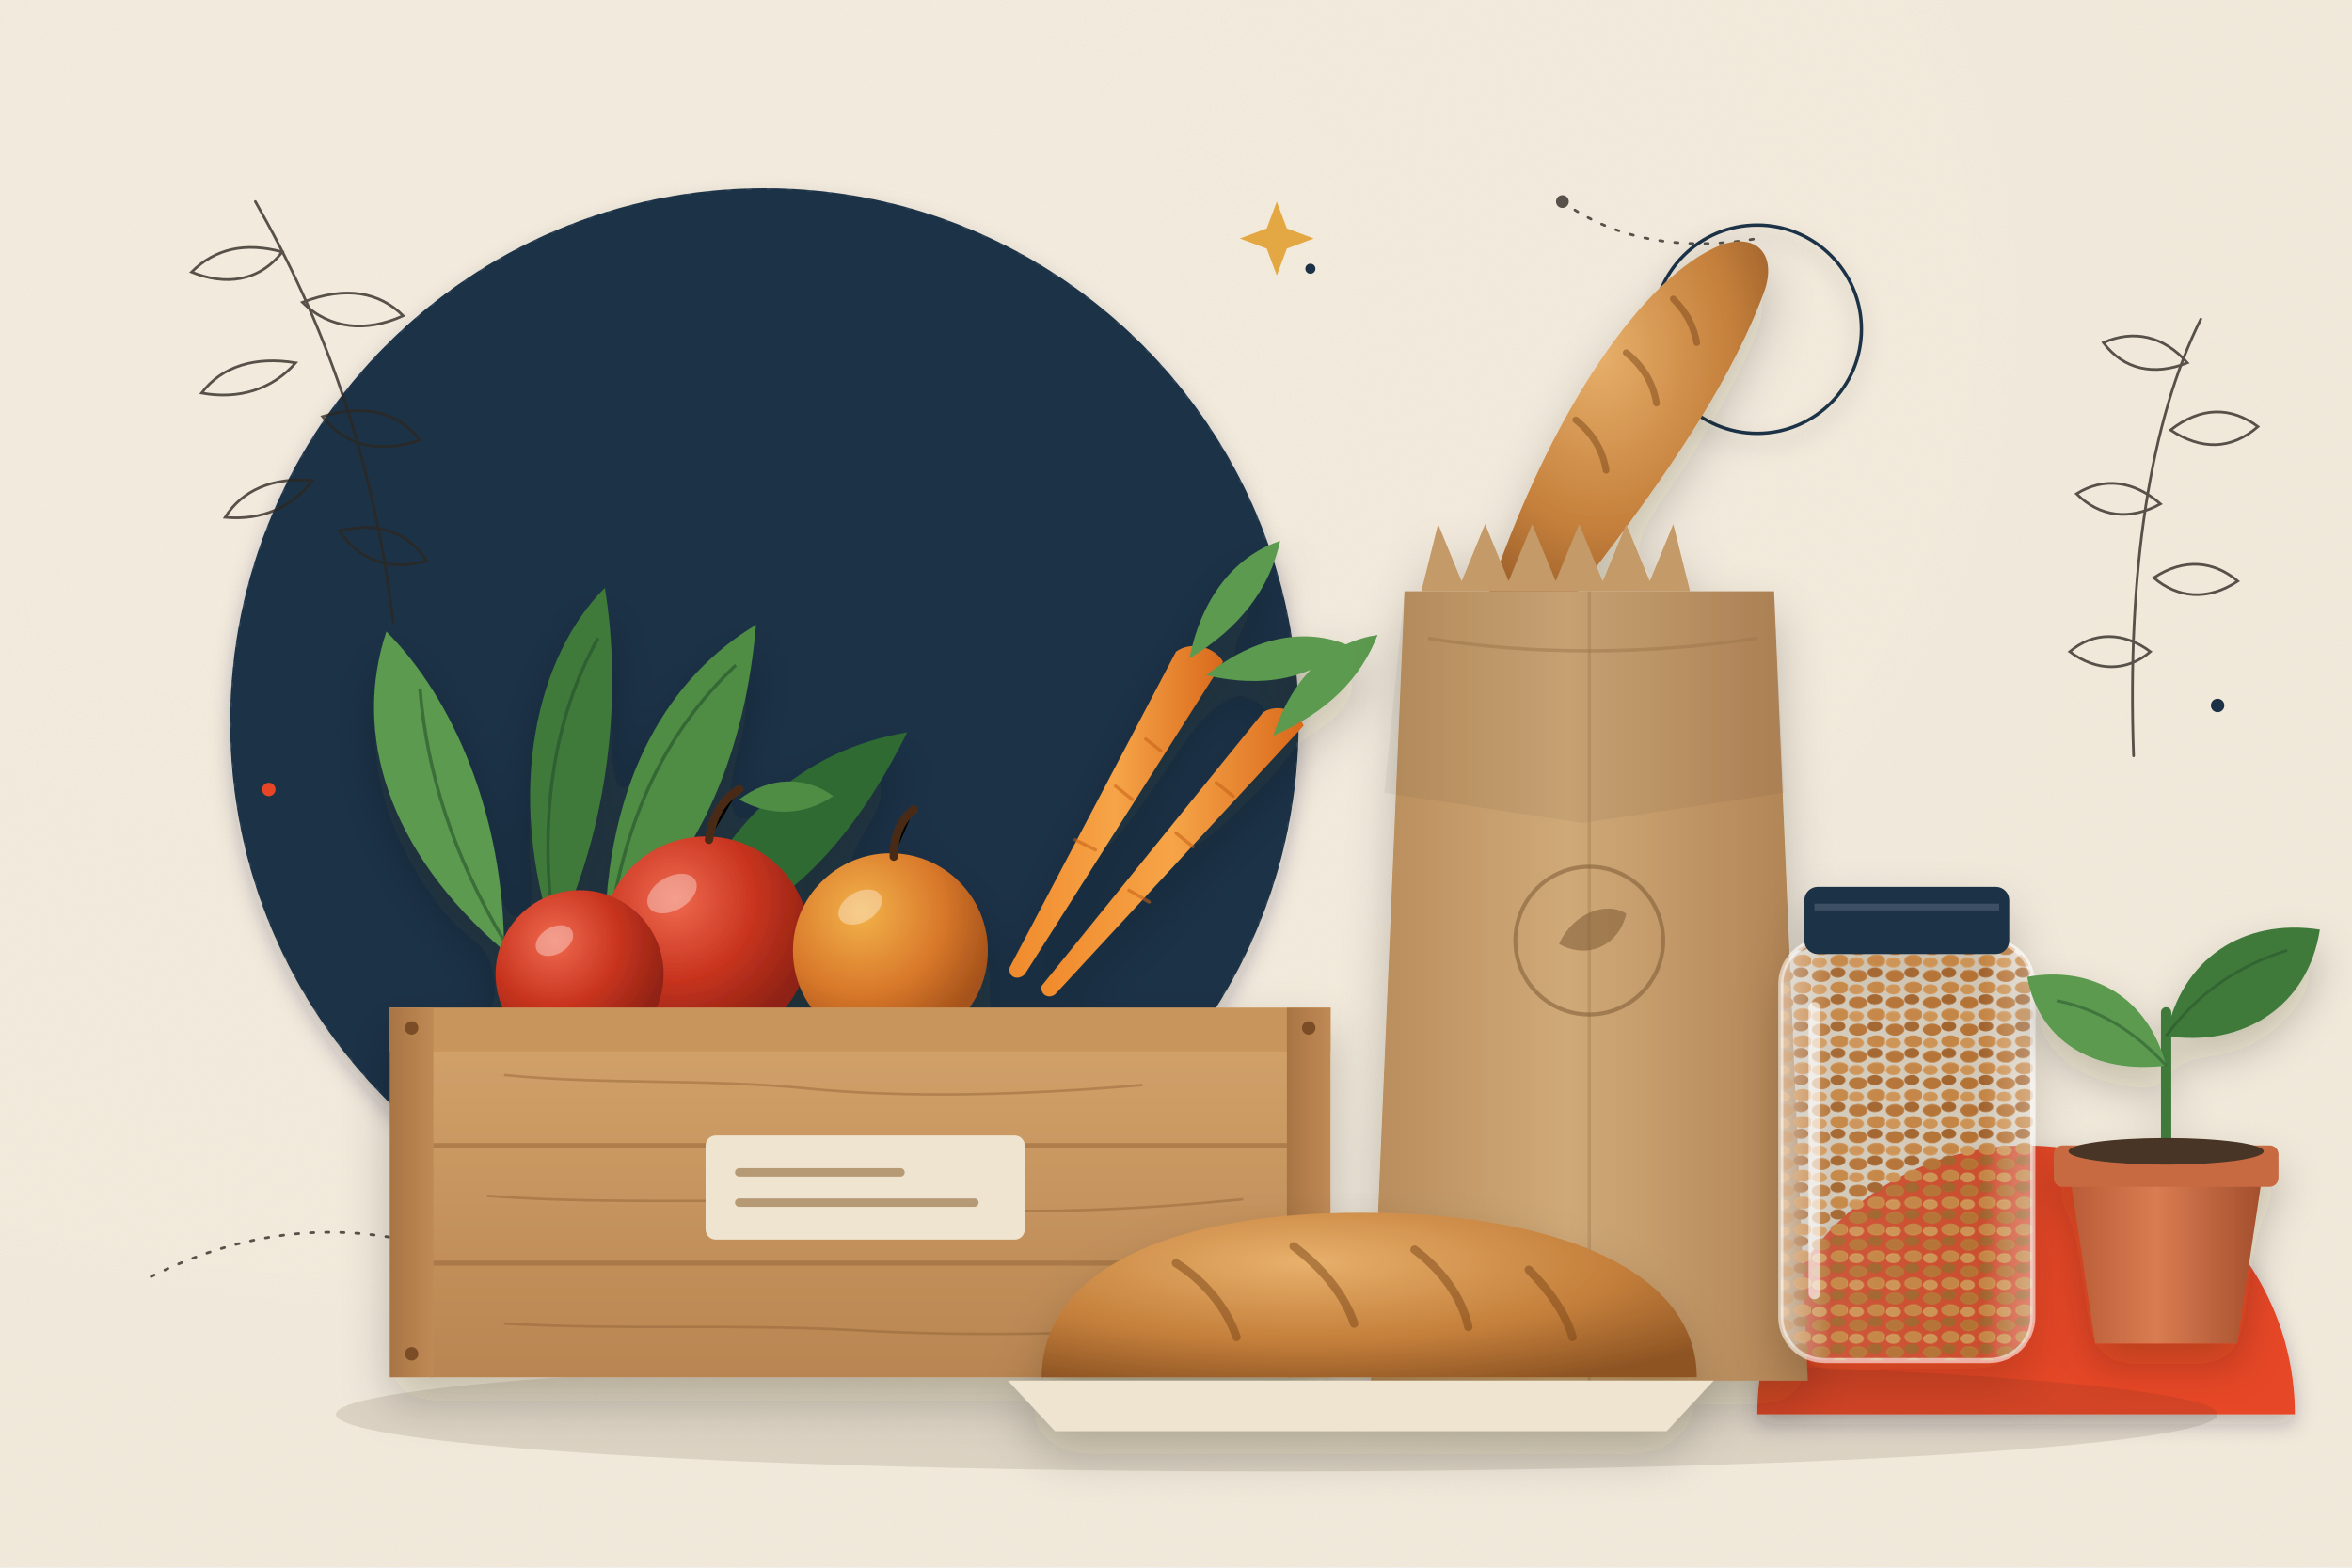
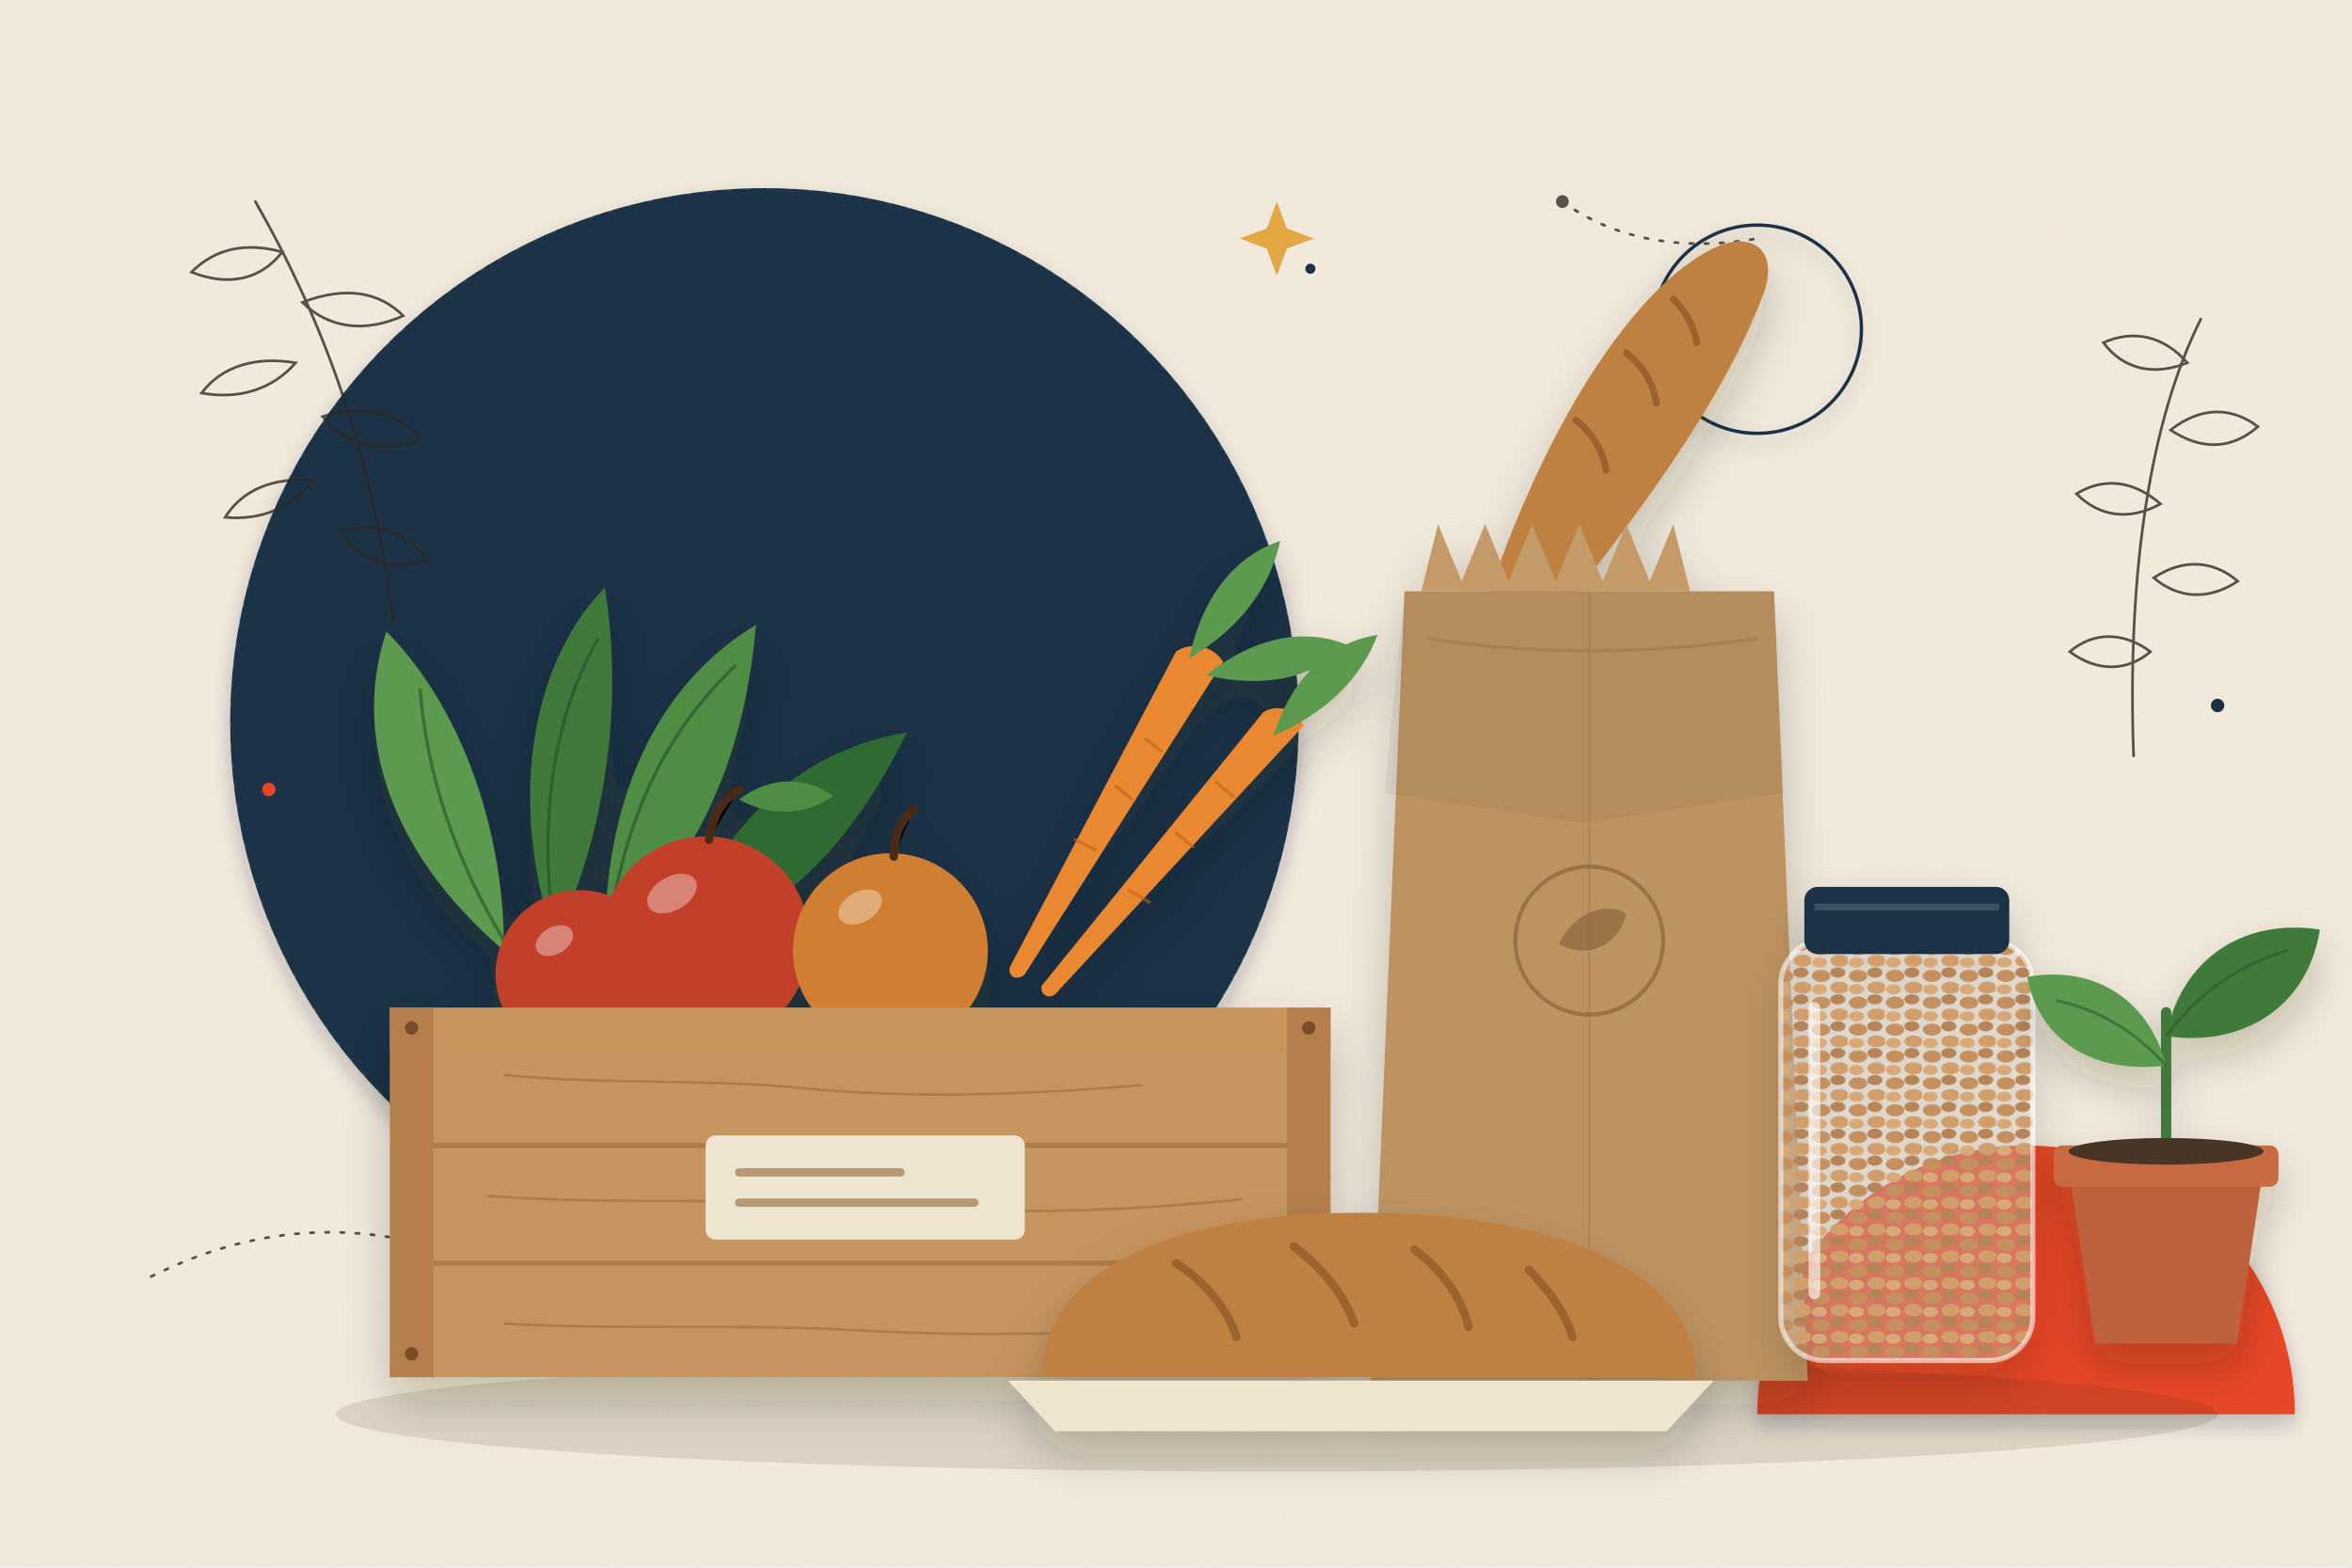
<svg xmlns="http://www.w3.org/2000/svg" viewBox="0 0 1400 933" role="img" aria-labelledby="t">
  <defs>
    <filter id="paper" x="0" y="0" width="100%" height="100%">
      <feTurbulence type="fractalNoise" baseFrequency=".85" numOctaves="3" seed="7" />
      <feColorMatrix values="0 0 0 0 .55  0 0 0 0 .47  0 0 0 0 .36  0 0 0 .07 0" />
      <feComposite in2="SourceGraphic" operator="in" />
      <feBlend in="SourceGraphic" mode="multiply" />
    </filter>
    <filter id="soft" x="-20%" y="-20%" width="140%" height="160%">
      <feDropShadow dx="0" dy="14" stdDeviation="14" flood-color="#2a1d10" flood-opacity=".22" />
    </filter>
    <filter id="cut" x="-10%" y="-10%" width="120%" height="130%">
      <feDropShadow dx="0" dy="6" stdDeviation="6" flood-color="#14293a" flood-opacity=".25" />
    </filter>
-     <radialGradient id="light" cx="22%" cy="20%" r="85%">
-       <stop offset="0" stop-color="#fffaf0" />
-       <stop offset=".6" stop-color="#f3ebdd" />
-       <stop offset="1" stop-color="#e8dcc8" />
-     </radialGradient>
-     <linearGradient id="wood" x1="0" x2="0" y1="0" y2="1">
-       <stop offset="0" stop-color="#d4a46c" />
-       <stop offset="1" stop-color="#b98551" />
-     </linearGradient>
-     <linearGradient id="wood2" x1="0" x2="1">
-       <stop offset="0" stop-color="#a87443" />
-       <stop offset="1" stop-color="#c08a55" />
-     </linearGradient>
-     <linearGradient id="kraft" x1="0" x2="1">
-       <stop offset="0" stop-color="#b98d5c" />
-       <stop offset=".45" stop-color="#d0a978" />
-       <stop offset="1" stop-color="#b08253" />
-     </linearGradient>
-     <radialGradient id="apple" cx="35%" cy="30%" r="70%">
-       <stop offset="0" stop-color="#f06a4f" />
-       <stop offset=".55" stop-color="#c8341f" />
-       <stop offset="1" stop-color="#8e2213" />
-     </radialGradient>
-     <radialGradient id="apple2" cx="35%" cy="30%" r="70%">
-       <stop offset="0" stop-color="#f3b24a" />
-       <stop offset=".6" stop-color="#d8782a" />
-       <stop offset="1" stop-color="#a5521b" />
-     </radialGradient>
-     <linearGradient id="carrot" x1="0" x2="1">
-       <stop offset="0" stop-color="#f08a2c" />
-       <stop offset=".5" stop-color="#f6a447" />
-       <stop offset="1" stop-color="#d9691c" />
-     </linearGradient>
-     <radialGradient id="bread" cx="40%" cy="30%" r="80%">
-       <stop offset="0" stop-color="#e7b06b" />
-       <stop offset=".6" stop-color="#c47f3b" />
-       <stop offset="1" stop-color="#8e5524" />
-     </radialGradient>
-     <linearGradient id="glass" x1="0" x2="1">
-       <stop offset="0" stop-color="#ffffff" stop-opacity=".5" />
-       <stop offset=".2" stop-color="#ffffff" stop-opacity=".08" />
-       <stop offset=".8" stop-color="#ffffff" stop-opacity=".04" />
-       <stop offset="1" stop-color="#ffffff" stop-opacity=".35" />
-     </linearGradient>
-     <linearGradient id="pot" x1="0" x2="1">
-       <stop offset="0" stop-color="#b85c37" />
-       <stop offset=".45" stop-color="#d97c52" />
-       <stop offset="1" stop-color="#a24e2c" />
-     </linearGradient>
    <pattern id="lentils" width="22" height="16" patternUnits="userSpaceOnUse">
      <ellipse cx="6" cy="5" rx="5.5" ry="3.6" fill="#b7712f" />
      <ellipse cx="17" cy="12" rx="5.5" ry="3.6" fill="#c98540" />
      <ellipse cx="16" cy="3" rx="4.5" ry="3" fill="#a35f25" />
      <ellipse cx="5" cy="13" rx="4.5" ry="3" fill="#d39552" />
    </pattern>
  </defs>
-   <rect width="1400" height="933" fill="url(#light)" />
+   <rect width="1400" height="933" fill="#f3ebdd" />
  <rect width="1400" height="933" fill="#f3ebdd" filter="url(#paper)" opacity=".9" />
  <g filter="url(#cut)">
    <circle cx="455" cy="430" r="318" fill="#1c3146" />
    <path d="M1046 842a160 160 0 0 1 320 0z" fill="#e64626" />
    <circle cx="1046" cy="196" r="62" fill="none" stroke="#1c3146" stroke-width="2" />
  </g>
  <circle cx="455" cy="430" r="318" fill="none" stroke="#ffffff" stroke-opacity=".08" stroke-width="2" stroke-dasharray="3 9" />
  <g fill="none" stroke="#2c2620" stroke-width="1.6" stroke-linecap="round" opacity=".78">
    <path d="M152 120c40 70 70 150 82 250" />
    <path d="M168 150c-22-6-40-2-54 12 20 8 40 6 54-12zm12 30c26-10 46-6 60 8-22 10-44 8-60-8zm-4 36c-24-4-44 2-56 18 22 4 42-2 56-18zm16 32c26-8 46-2 58 14-24 8-44 4-58-14zm-6 38c-24-2-42 6-52 22 22 2 40-6 52-22zm16 30c24-6 42 2 52 18-22 6-40 0-52-18z" />
    <g transform="translate(20 -330)">
      <path d="M1290 520c-30 60-44 150-40 260" />
      <path d="M1282 546c-14-16-32-20-50-12 12 16 30 20 50 12zm-10 40c18-14 36-14 52-2-16 14-34 14-52 2zm-6 44c-16-14-34-16-50-6 14 14 32 16 50 6zm-4 44c18-12 36-10 50 2-18 12-36 10-50-2zm-2 44c-16-12-34-12-48 0 16 12 34 12 48 0z" />
    </g>
    <path d="M930 120c30 22 70 30 116 22" stroke-dasharray="2 7" />
    <circle cx="930" cy="120" r="3" fill="#2c2620" />
    <path d="M90 760c60-30 120-34 180-14" stroke-dasharray="2 7" />
  </g>
  <ellipse cx="760" cy="842" rx="560" ry="34" fill="#3b2a18" opacity=".12" />
  <g filter="url(#soft)">
    <g fill="#3f7a3a">
      <path d="M330 560c-30-90-10-170 30-210 10 60 4 140-30 210z" />
      <path d="M360 562c0-100 40-160 90-190-6 70-30 140-90 190z" fill="#4f8d45" />
      <path d="M300 566c-70-60-90-130-70-190 40 40 70 110 70 190z" fill="#5b9a4f" />
      <path d="M400 566c30-80 80-120 140-130-30 60-70 110-140 130z" fill="#2f6a33" />
    </g>
    <g fill="none" stroke="#24502a" stroke-width="2" opacity=".6">
      <path d="M330 556c-10-70 0-130 26-176M362 556c10-70 34-120 76-160M300 560c-30-50-46-100-50-150" />
    </g>
    <g>
-       <path d="M700 388c8-6 22-4 28 6l-118 186c-4 4-10 2-9-4z" fill="url(#carrot)" />
-       <path d="M752 424c8-5 20-2 24 8l-148 160c-4 3-9 0-8-5z" fill="url(#carrot)" />
+       <path d="M700 388c8-6 22-4 28 6l-118 186c-4 4-10 2-9-4z" fill="#ea8830" />
+       <path d="M752 424c8-5 20-2 24 8l-148 160c-4 3-9 0-8-5z" fill="#ea8830" />
      <path d="M708 392c8-40 30-62 54-70-6 28-24 52-54 70zm10 10c30-24 60-28 84-18-20 20-50 26-84 18zm40 36c12-38 36-56 62-60-10 26-30 46-62 60z" fill="#5b9a4f" />
      <g stroke="#c45f16" stroke-width="2" stroke-linecap="round" opacity=".55">
        <path d="M640 500l12 6M664 468l10 8M682 440l9 7M672 530l12 7M700 496l10 8M724 466l10 8" />
      </g>
    </g>
-     <circle cx="420" cy="560" r="62" fill="url(#apple)" />
-     <circle cx="530" cy="566" r="58" fill="url(#apple2)" />
-     <circle cx="345" cy="580" r="50" fill="url(#apple)" />
+     <circle cx="420" cy="560" r="62" fill="#c2402b" />
+     <circle cx="530" cy="566" r="58" fill="#d07f30" />
+     <circle cx="345" cy="580" r="50" fill="#c2402b" />
    <g fill="#fff" opacity=".35">
      <ellipse cx="400" cy="532" rx="16" ry="10" transform="rotate(-30 400 532)" />
      <ellipse cx="512" cy="540" rx="14" ry="9" transform="rotate(-30 512 540)" />
      <ellipse cx="330" cy="560" rx="12" ry="8" transform="rotate(-30 330 560)" />
    </g>
    <g stroke="#4a2c14" stroke-width="5" stroke-linecap="round">
      <path d="M422 500c2-14 8-24 18-30" />
      <path d="M532 510c0-12 4-22 12-28" />
    </g>
    <path d="M440 476c18-14 40-14 56-2-18 12-38 12-56 2z" fill="#4f8d45" />
-     <path d="M232 600h560l-24 220H256z" fill="url(#wood)" />
+     <path d="M232 600h560l-24 220H256z" fill="#c6945e" />
    <path d="M232 600h560v26H232z" fill="#c8955b" />
    <path d="M244 682h536M250 752h524" stroke="#9c6a3c" stroke-width="3" opacity=".6" />
-     <rect x="232" y="600" width="26" height="220" fill="url(#wood2)" />
-     <rect x="766" y="600" width="26" height="220" fill="url(#wood2)" />
+     <rect x="232" y="600" width="26" height="220" fill="#b47f4c" />
+     <rect x="766" y="600" width="26" height="220" fill="#b47f4c" />
    <g fill="none" stroke="#8e5f34" stroke-width="1.5" opacity=".45">
      <path d="M300 640c60 6 120 2 180 8s130 4 200-2M290 712c80 6 160 0 240 6s150 2 210-4M300 788c70 4 140 0 210 4s140 2 200-2" />
    </g>
    <g fill="#7a4d25">
      <circle cx="245" cy="612" r="4" />
      <circle cx="779" cy="612" r="4" />
      <circle cx="245" cy="806" r="4" />
      <circle cx="779" cy="806" r="4" />
    </g>
    <rect x="420" y="676" width="190" height="62" rx="6" fill="#efe4cf" />
    <path d="M440 698h96M440 716h140" stroke="#b59a74" stroke-width="5" stroke-linecap="round" />
  </g>
  <g filter="url(#soft)">
-     <path d="M884 360c40-120 96-196 140-214 22-8 34 6 26 28-26 70-82 140-120 190z" fill="url(#bread)" />
+     <path d="M884 360c40-120 96-196 140-214 22-8 34 6 26 28-26 70-82 140-120 190z" fill="#be8143" />
    <g stroke="#7a4517" stroke-width="4" stroke-linecap="round" fill="none" opacity=".5">
      <path d="M938 250c10 8 16 18 18 30M968 210c10 8 16 18 18 30M996 178c8 8 12 16 14 26" />
    </g>
    <path d="M846 352l10-40 14 34 14-34 14 34 14-34 14 34 14-34 14 34 14-34 14 34 14-34 10 40z" fill="#c49a69" />
-     <path d="M836 352h220l20 470H816z" fill="url(#kraft)" />
+     <path d="M836 352h220l20 470H816z" fill="#be9362" />
    <path d="M836 352h220l6 120-120 18-118-18z" fill="#000" opacity=".05" />
    <path d="M946 352v470" stroke="#9c754a" stroke-width="2" opacity=".35" />
    <path d="M850 380c60 10 130 10 196 0" stroke="#9c754a" stroke-width="2" fill="none" opacity=".5" />
    <circle cx="946" cy="560" r="44" fill="none" stroke="#7d5a35" stroke-width="2.4" opacity=".55" />
    <path d="M928 562c8-18 28-26 40-18-4 18-22 28-40 18z" fill="#7d5a35" opacity=".55" />
  </g>
  <g filter="url(#soft)">
    <rect x="1060" y="560" width="150" height="250" rx="26" fill="url(#lentils)" />
    <rect x="1060" y="560" width="150" height="250" rx="26" fill="#6b3d14" opacity=".08" />
-     <rect x="1060" y="560" width="150" height="250" rx="26" fill="url(#glass)" />
+     <rect x="1060" y="560" width="150" height="250" rx="26" fill="#ffffff" fill-opacity="0.24" />
    <rect x="1060" y="560" width="150" height="250" rx="26" fill="none" stroke="#ffffff" stroke-opacity=".55" stroke-width="3" />
    <rect x="1074" y="528" width="122" height="40" rx="8" fill="#1c3146" />
    <path d="M1080 540h110" stroke="#ffffff" stroke-opacity=".15" stroke-width="4" />
    <path d="M1080 600v170" stroke="#fff" stroke-opacity=".6" stroke-width="7" stroke-linecap="round" />
  </g>
  <g filter="url(#soft)">
-     <path d="M620 820c0-60 70-98 190-98s200 36 200 98z" fill="url(#bread)" />
+     <path d="M620 820c0-60 70-98 190-98s200 36 200 98z" fill="#be8143" />
    <g stroke="#7a4517" stroke-width="5" stroke-linecap="round" fill="none" opacity=".5">
      <path d="M700 752c16 10 30 26 36 44M770 742c16 12 30 28 36 46M842 744c16 12 28 28 32 46M910 756c12 12 22 26 26 40" />
    </g>
    <path d="M600 822h420l-28 30H628z" fill="#efe4cf" />
  </g>
  <g filter="url(#soft)" transform="translate(214 300) scale(.88)">
    <path d="M1222 440v-96" stroke="#3f7a3a" stroke-width="7" stroke-linecap="round" />
    <path d="M1222 380c-12-46-50-68-94-60 8 44 46 66 94 60z" fill="#5b9a4f" />
    <path d="M1222 360c10-52 52-80 104-72-8 52-52 80-104 72z" fill="#3f7a3a" />
    <path d="M1222 380c-22-24-46-38-74-44M1222 360c22-30 50-48 82-58" stroke="#24502a" stroke-width="2" fill="none" opacity=".5" />
-     <path d="M1156 448h132l-18 120h-96z" fill="url(#pot)" />
+     <path d="M1156 448h132l-18 120h-96z" fill="#bc623c" />
    <rect x="1146" y="434" width="152" height="28" rx="6" fill="#c76a42" />
    <ellipse cx="1222" cy="438" rx="66" ry="9" fill="#4a3426" />
  </g>
  <g fill="#e64626">
    <circle cx="160" cy="470" r="4" />
  </g>
  <g fill="#1c3146">
    <circle cx="1320" cy="420" r="4" />
    <circle cx="780" cy="160" r="3" />
  </g>
  <path d="M760 120l6 16 16 6-16 6-6 16-6-16-16-6 16-6z" fill="#e3a843" />
</svg>
